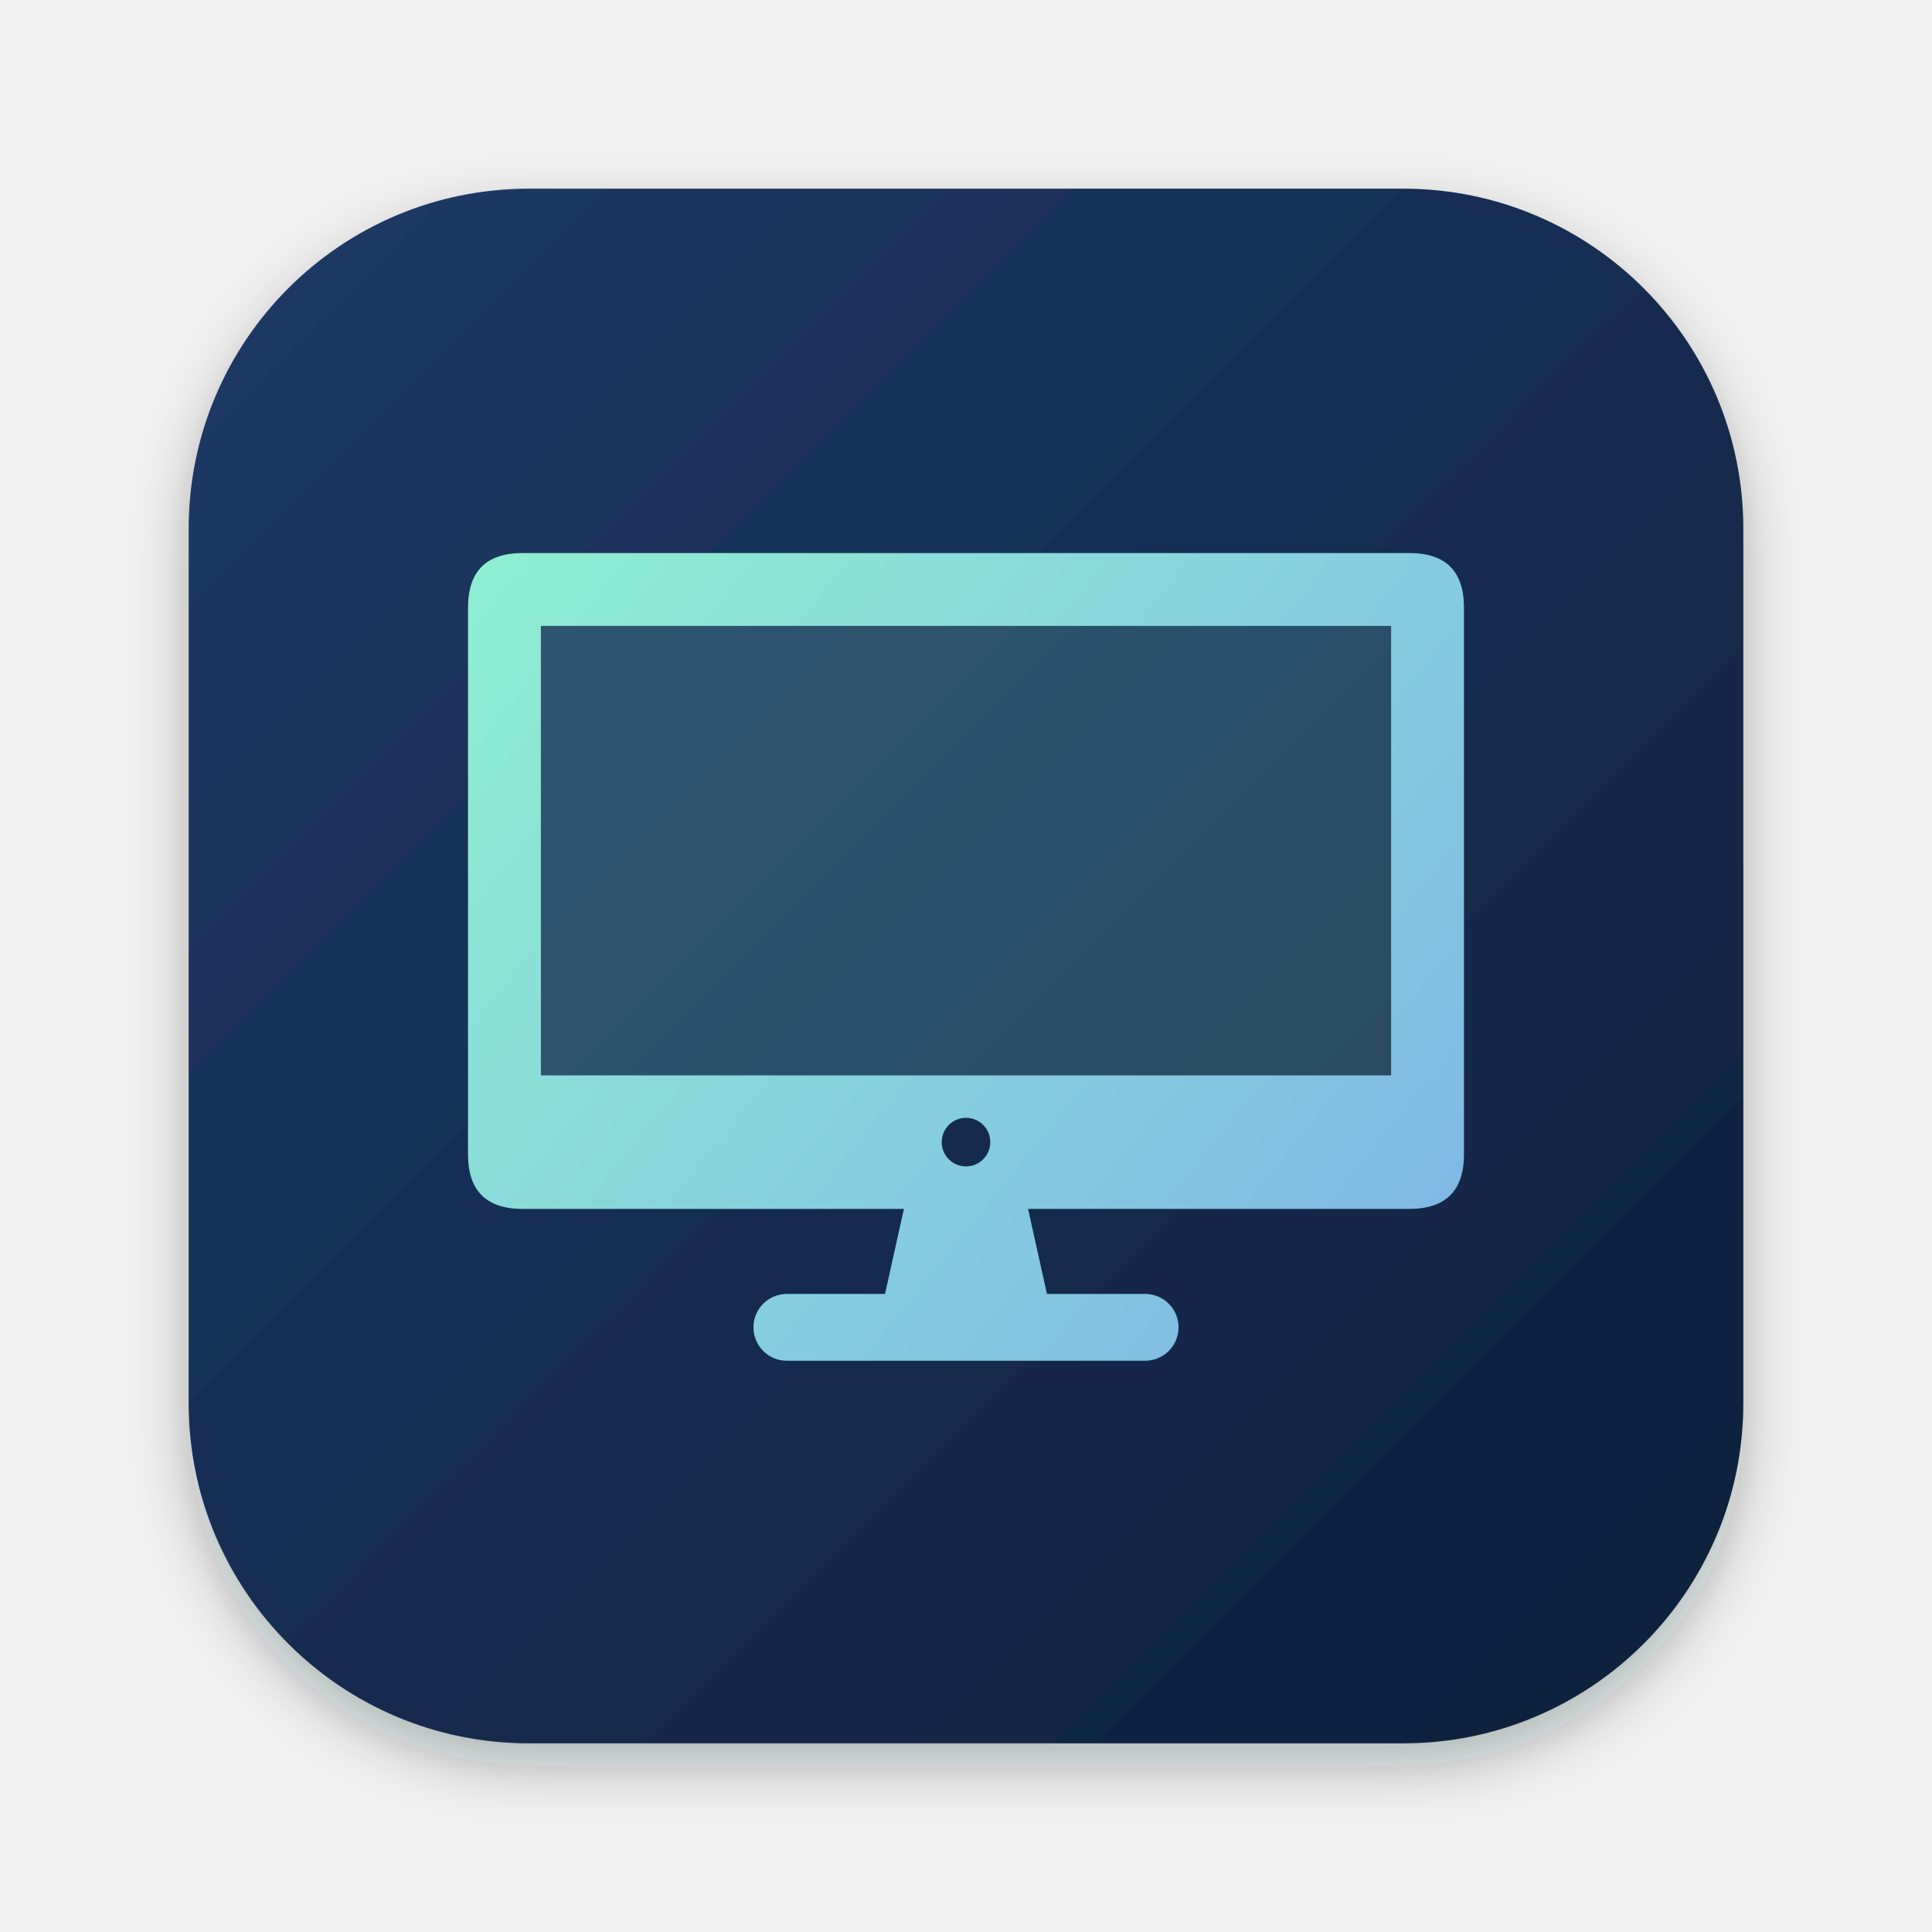
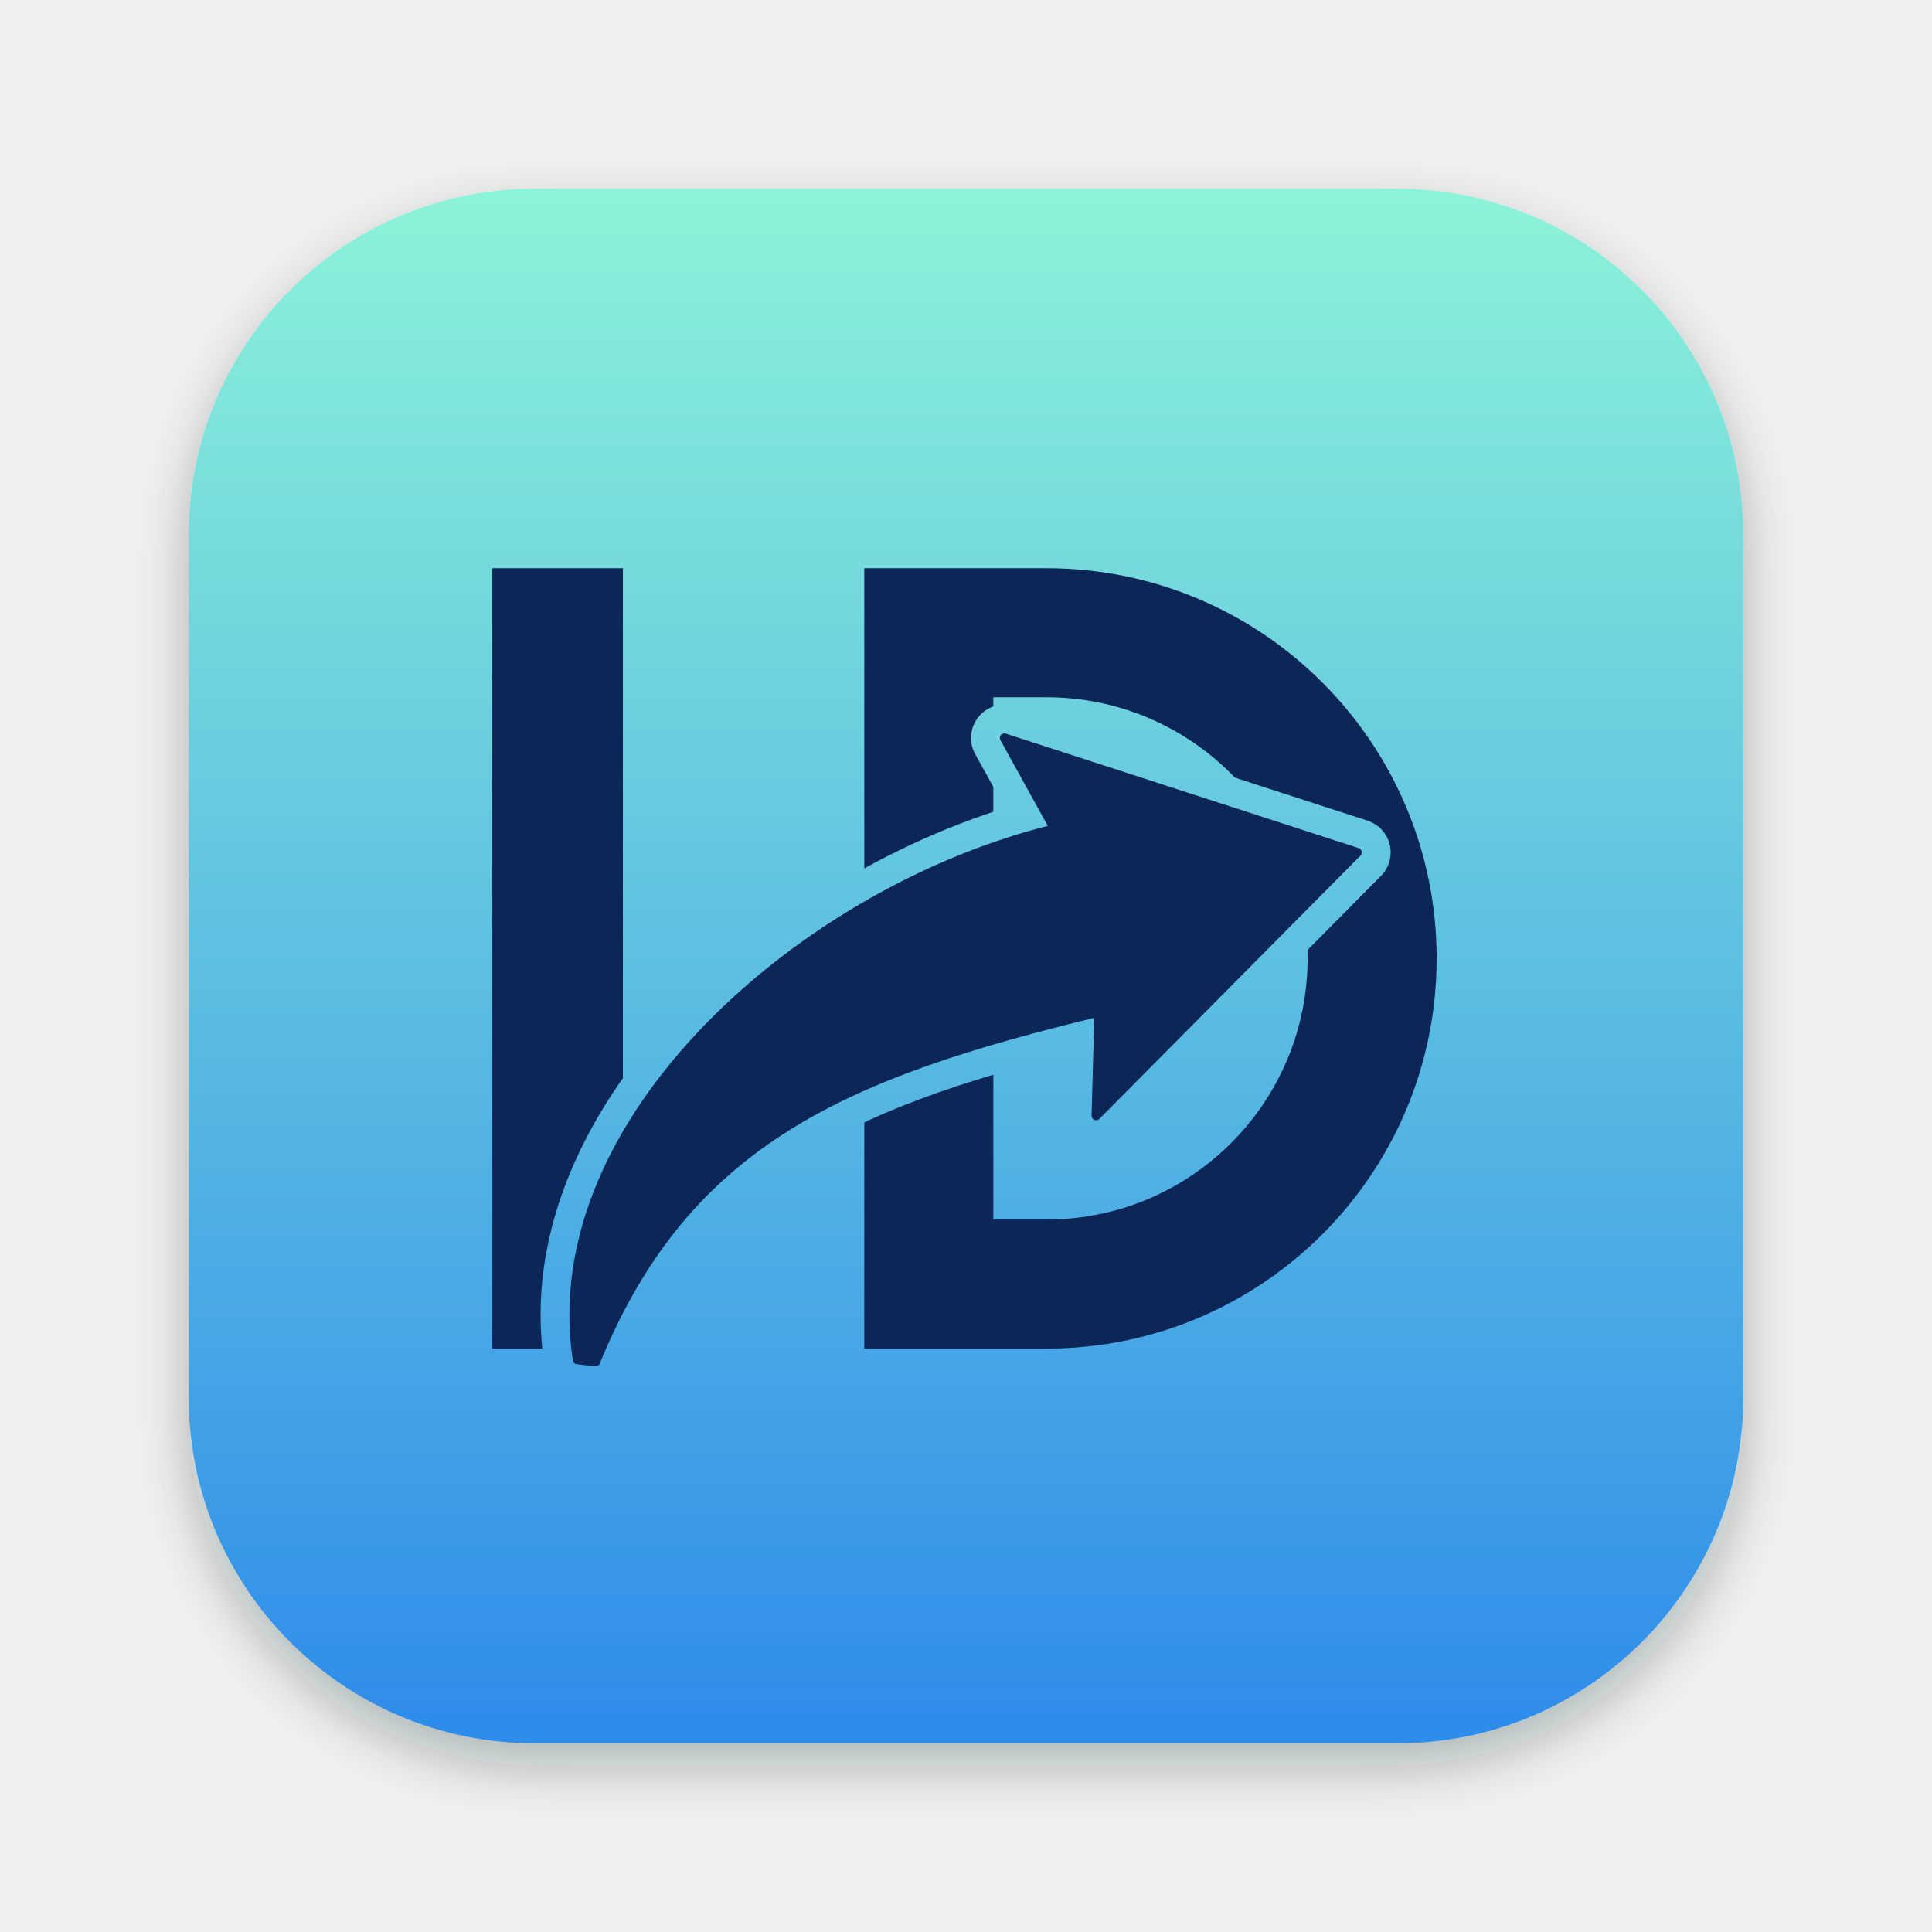
<svg xmlns="http://www.w3.org/2000/svg" viewBox="0 0 1024 1024">
  <defs>
-     <linearGradient id="bg" x1="0" y1="0" x2="1" y2="1">
-       <stop offset="0" stop-color="#1E3A66" />
-       <stop offset="1" stop-color="#0E1F3A" />
-     </linearGradient>
-     <linearGradient id="gApp" gradientUnits="userSpaceOnUse" x1="92" y1="120" x2="420" y2="386">
-       <stop offset="0" stop-color="#8EF0D2" />
-       <stop offset="1" stop-color="#7FB4E6" />
+     <linearGradient id="bg" x1="0" y1="0" x2="0" y2="1">
+       <stop offset="0" stop-color="#8CF2D8" />
+       <stop offset="1" stop-color="#2E8CEA" />
    </linearGradient>
    <filter id="sh" x="-20%" y="-20%" width="140%" height="140%">
      <feDropShadow dx="0" dy="12" stdDeviation="14" flood-color="#0B1F28" flood-opacity="0.28" />
    </filter>
  </defs>
  <g filter="url(#sh)">
-     <g transform="translate(100 100) scale(1.609375)">
-       <rect width="512" height="512" rx="112" fill="url(#bg)" />
-       <g fill="url(#gApp)">
-         <path fill-rule="evenodd" d="M110,120 H402 Q420,120 420,138 V318 Q420,336 402,336 H110 Q92,336 92,318 V138 Q92,120 110,120 Z M116,144 V292 H396 V144 Z" />
-         <path d="M236,334 H276 L284,370 H228 Z" />
-         <rect x="186" y="364" width="140" height="22" rx="11" />
+     <g transform="translate(100 100) scale(0.8046875)">
+       <rect width="1024" height="1024" rx="228" fill="url(#bg)" />
+       <mask id="mAr" maskUnits="userSpaceOnUse" x="0" y="0" width="1024" height="1024">
+         <rect width="1024" height="1024" fill="#fff" />
+         <path d="M268.0,772.7 C328.0,625.7 434.6,582.3 599.6,542.3 L597.7,610.6 L769.7,437.2 L537.3,361.8 L570.4,421.7 C405.4,461.7 232.0,614.3 256.0,771.3 Z" fill="#000" stroke="#000" stroke-width="44" stroke-linejoin="round" stroke-linecap="round" />
+       </mask>
+       <g fill="#072659" mask="url(#mAr)">
+         <path d="M200,250 H286 V764 H200 Z" />
+         <path fill-rule="evenodd" d="M445,250 H565 A257,257 0 0 1 565,764 H445 Z M530,335 V679 H565 A172,172 0 0 0 565,335 Z" />
      </g>
-       <rect x="116" y="144" width="280" height="148" fill="#8EF0D2" fill-opacity="0.18" />
-       <circle cx="256" cy="314" r="8" fill="#13294B" />
+       <path d="M268.0,772.7 C328.0,625.7 434.6,582.3 599.6,542.3 L597.7,610.6 L769.7,437.2 L537.3,361.8 L570.4,421.7 C405.4,461.7 232.0,614.3 256.0,771.3 Z" fill="#072659" stroke="#072659" stroke-width="6" stroke-linejoin="round" />
    </g>
  </g>
</svg>
